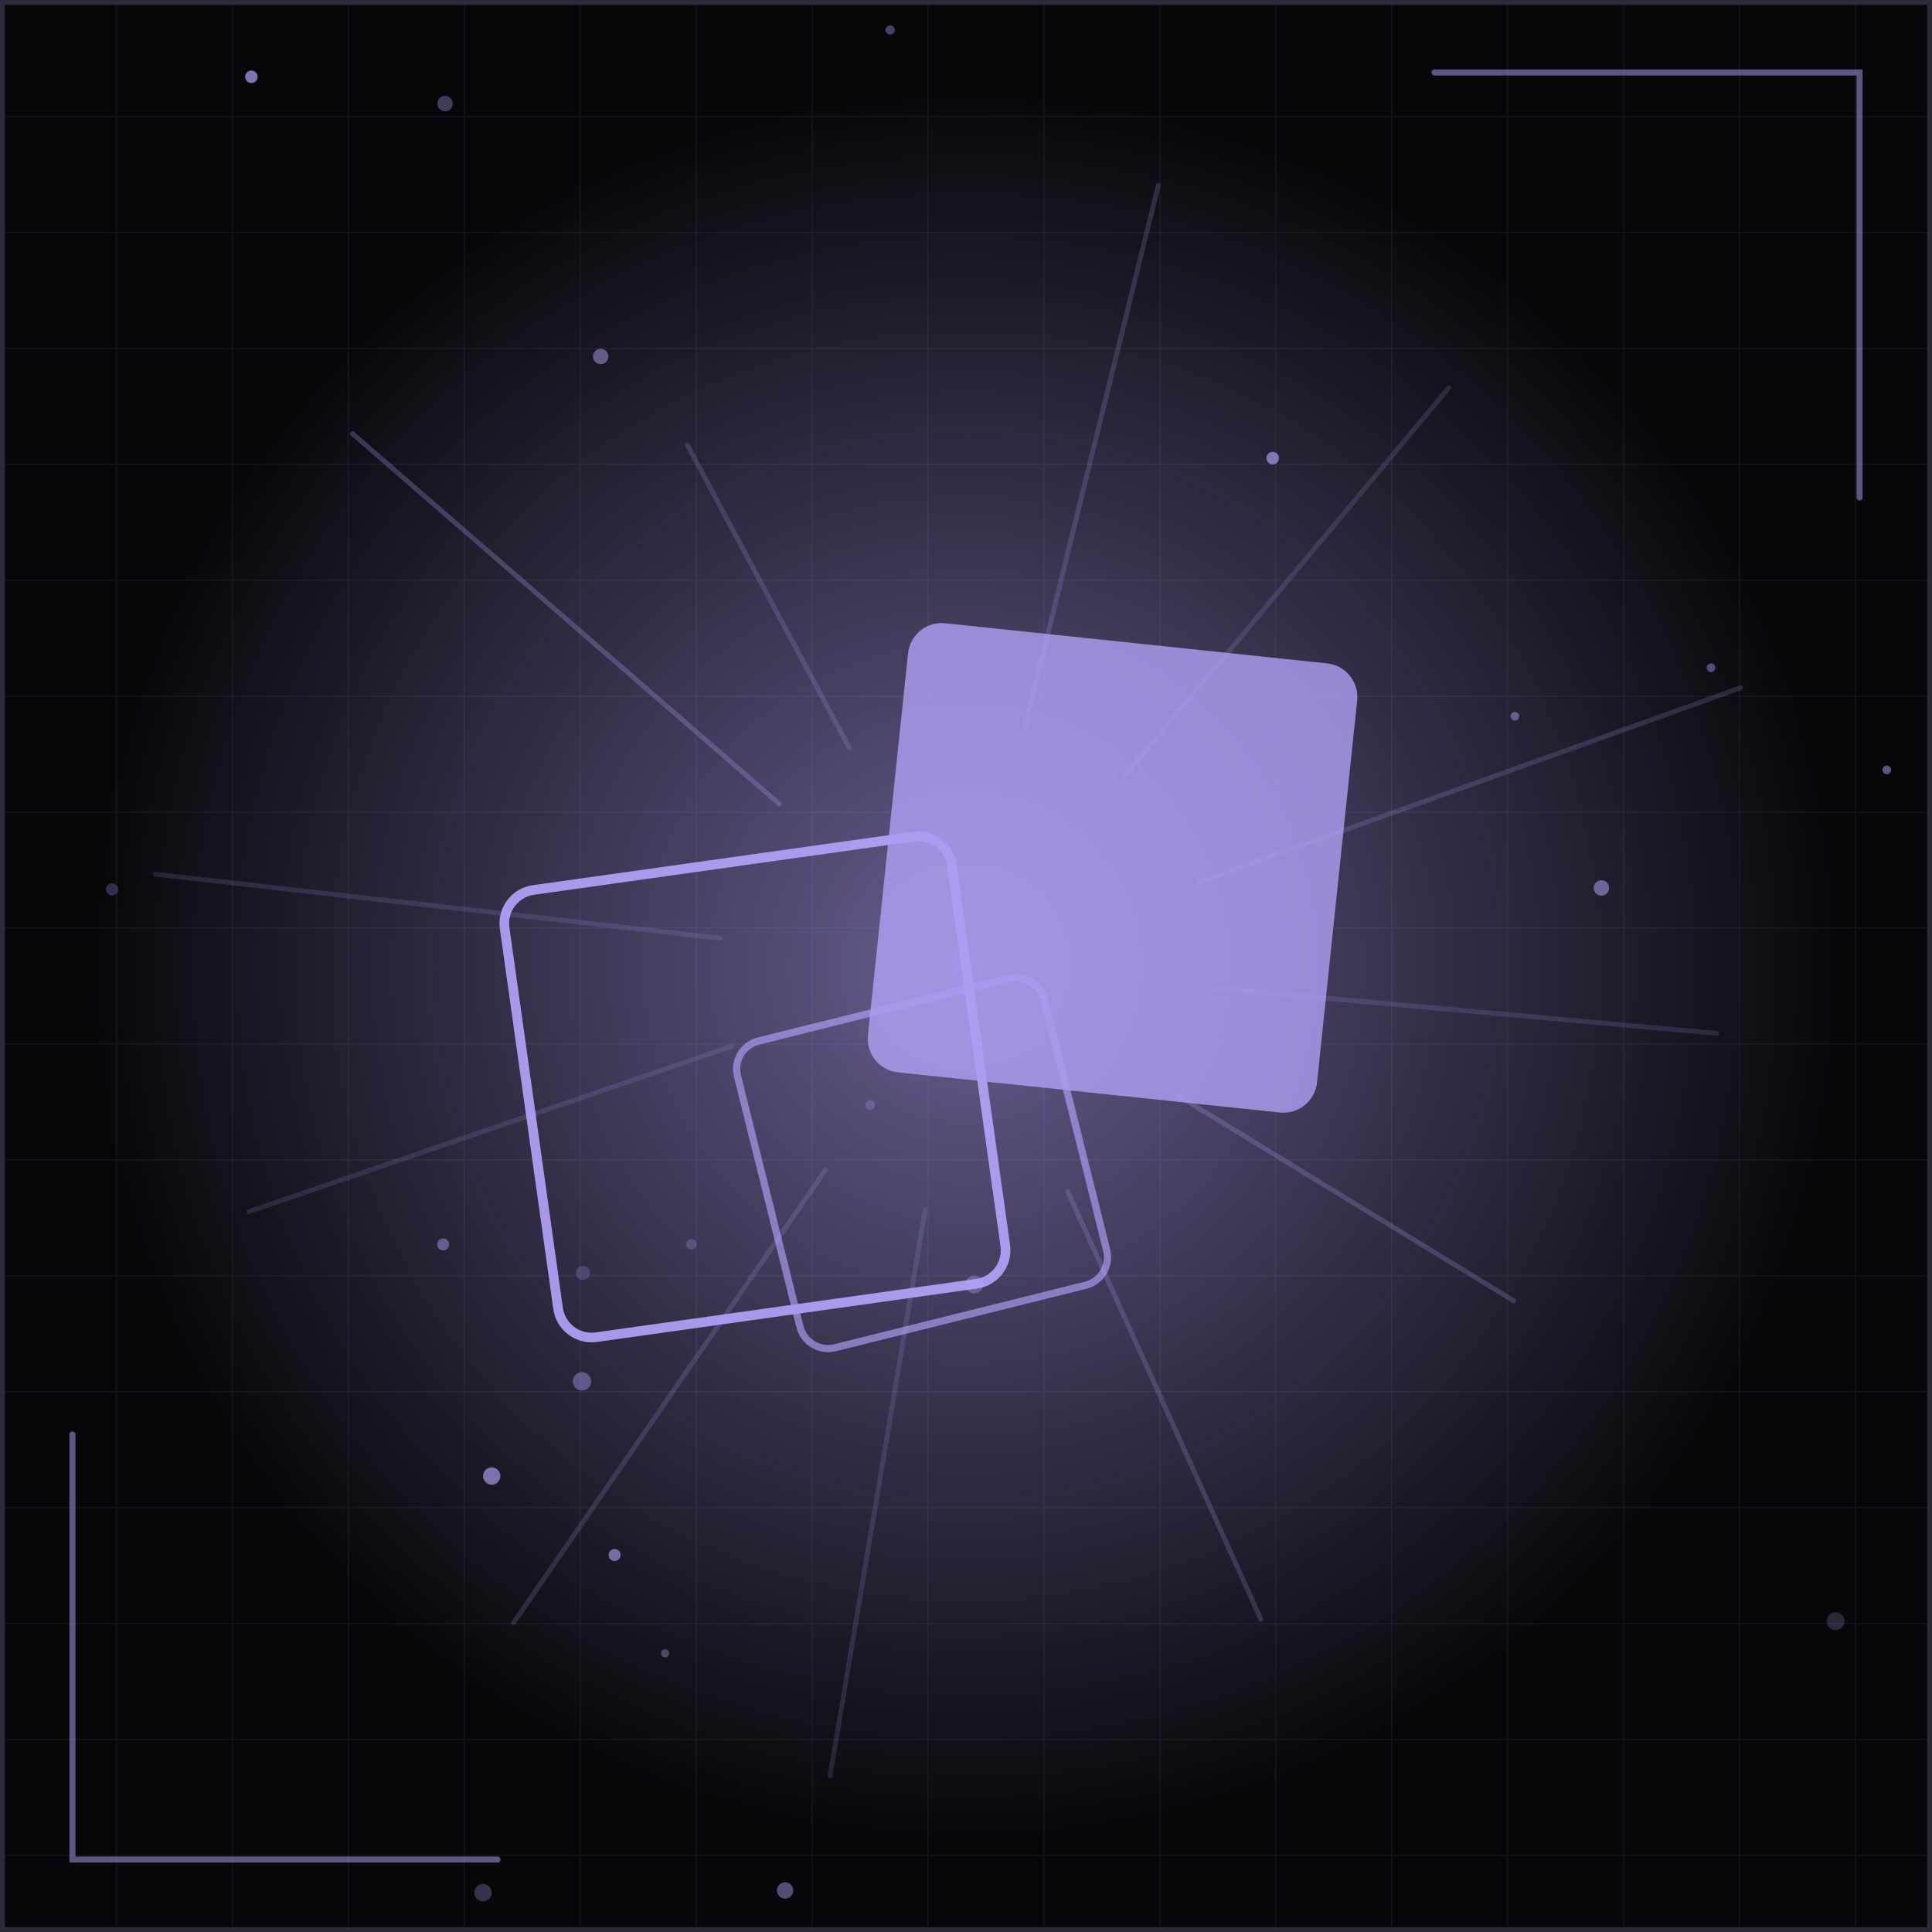
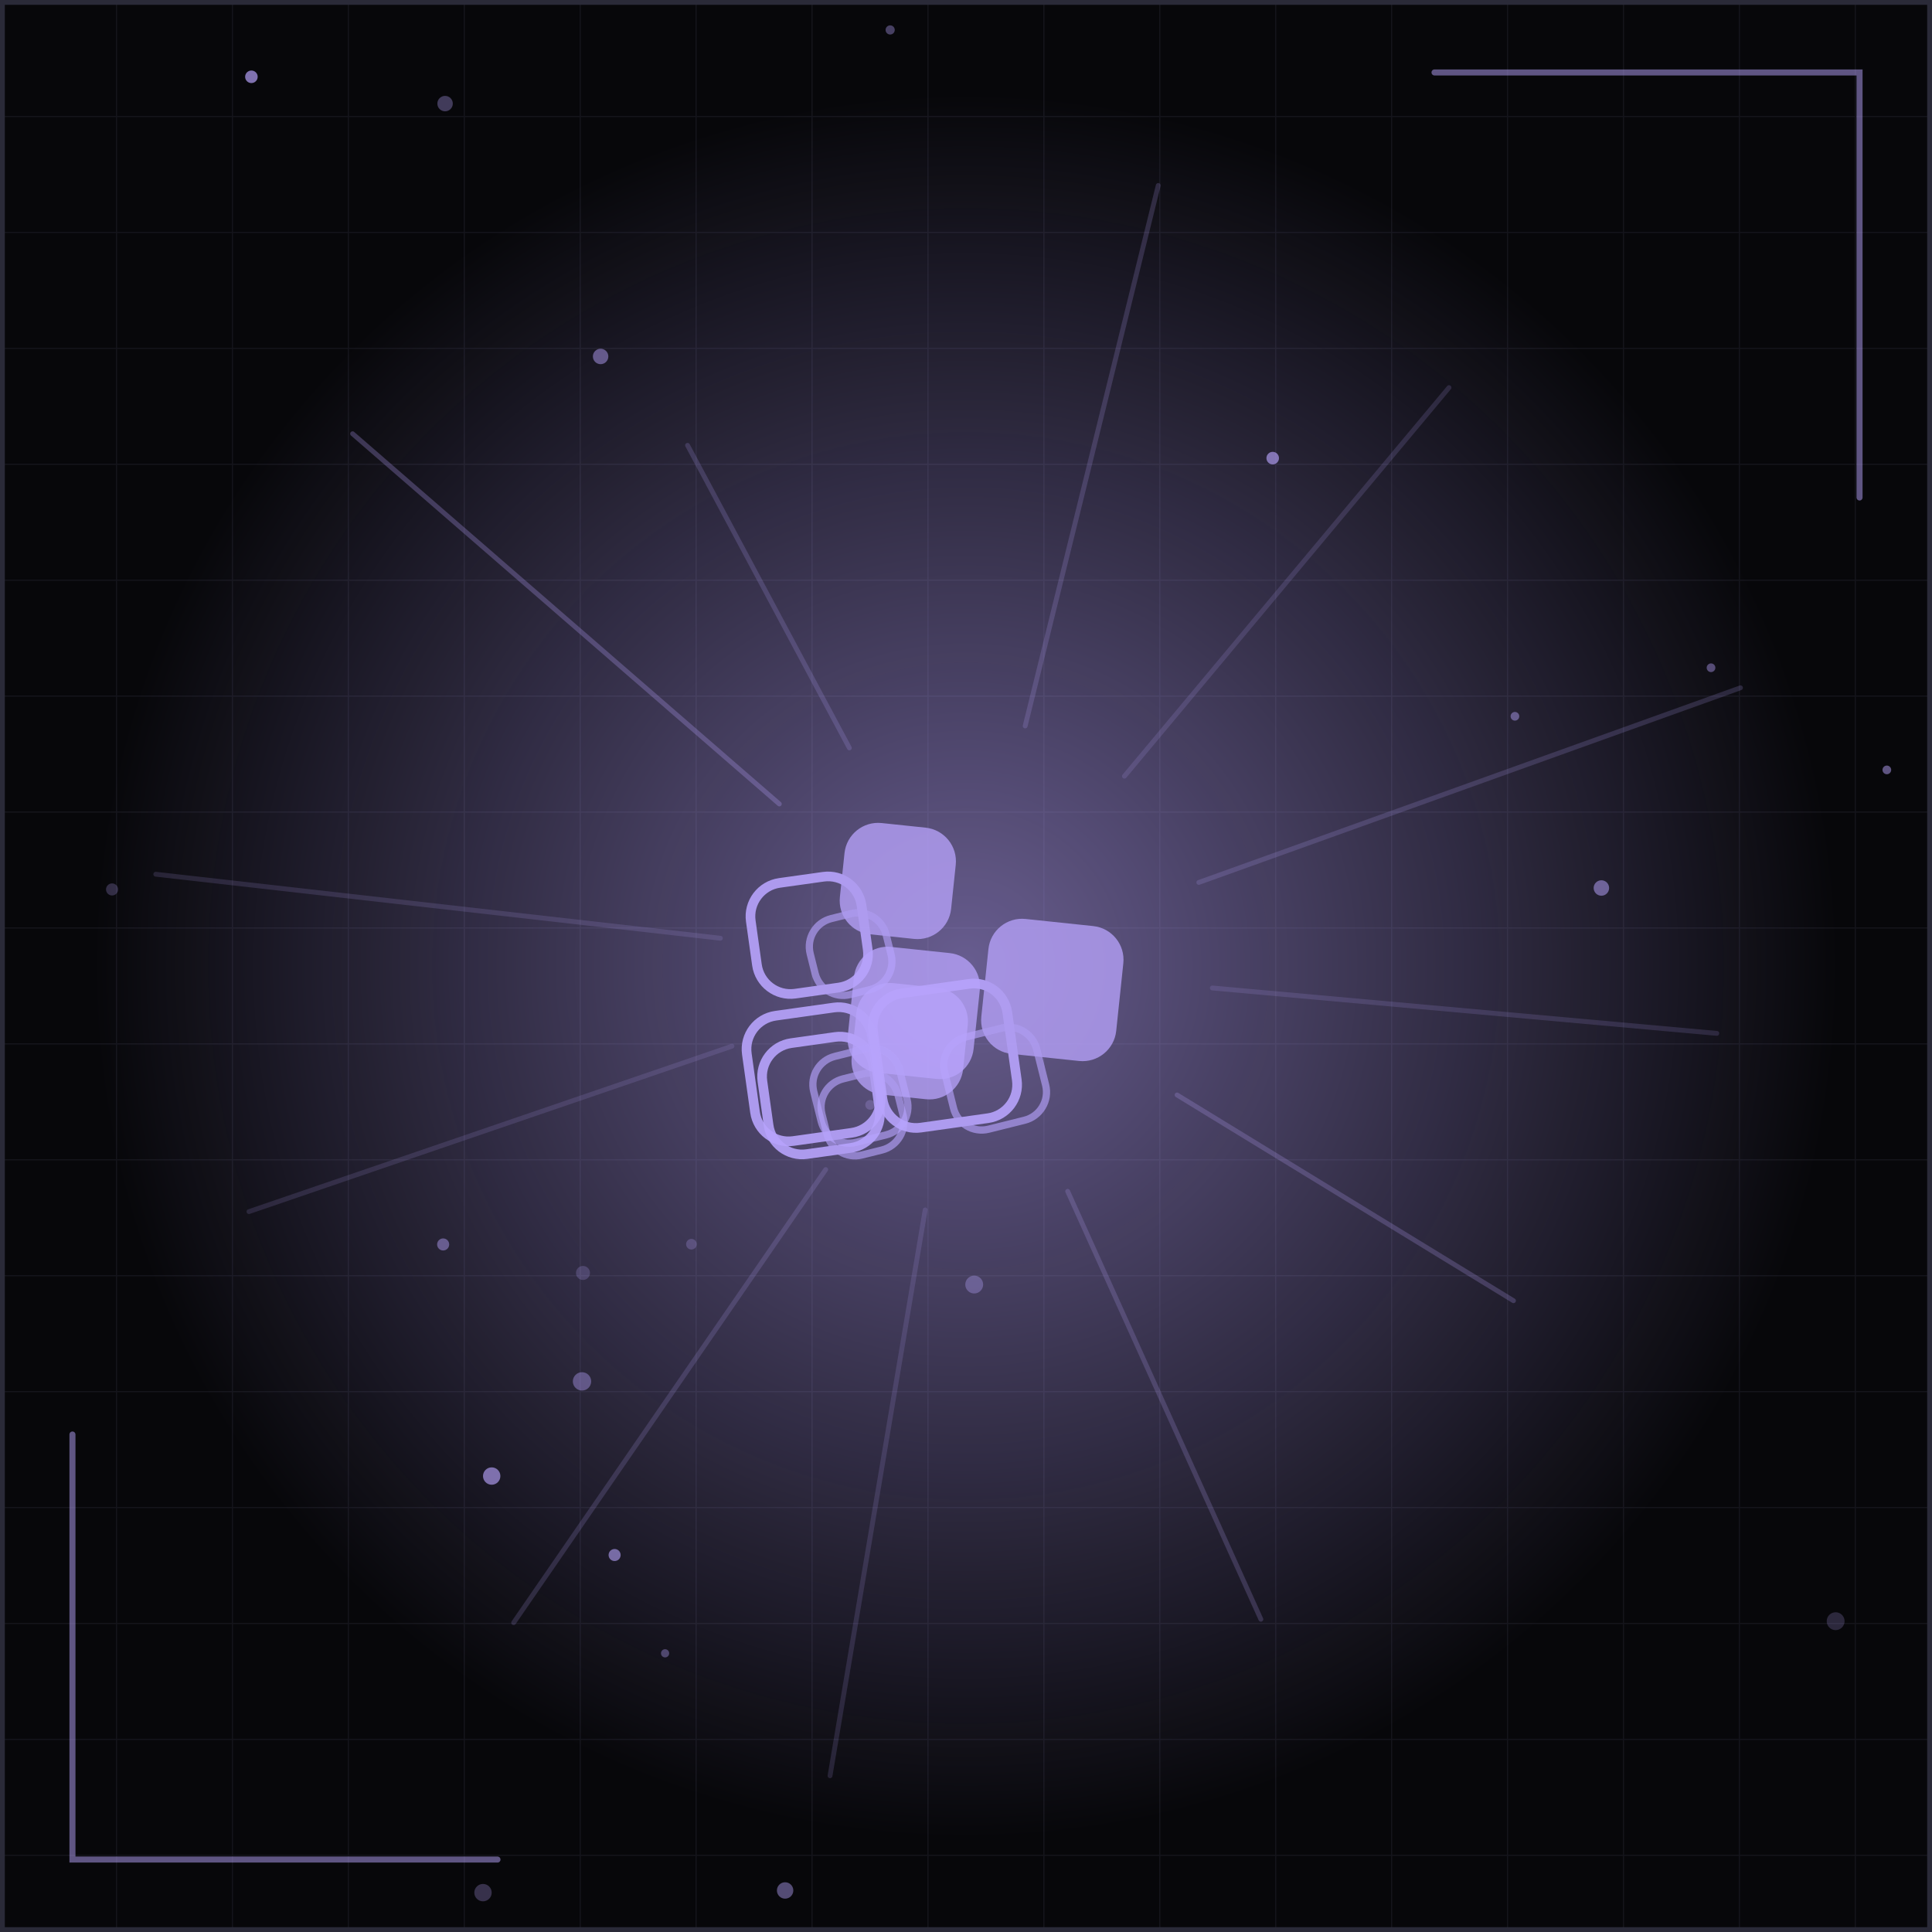
<svg xmlns="http://www.w3.org/2000/svg" width="800" height="800" viewBox="0 0 800 800">
  <rect width="800" height="800" fill="#07070a" />
  <defs>
    <pattern id="grid" width="48" height="48" patternUnits="userSpaceOnUse">
      <path d="M 48 0 L 0 0 0 48" fill="none" stroke="#2a2a38" stroke-width="1" opacity="0.35" />
    </pattern>
  </defs>
  <rect width="800" height="800" fill="url(#grid)" />
  <defs>
    <radialGradient id="glow1" cx="50%" cy="50%" r="50%">
      <stop offset="0%" stop-color="#b7a3fc" stop-opacity="0.55" />
      <stop offset="100%" stop-color="#b7a3fc" stop-opacity="0" />
    </radialGradient>
  </defs>
  <circle cx="400" cy="400" r="360" fill="url(#glow1)" />
  <g opacity="0.4" stroke="#b7a3fc" stroke-width="2" stroke-linecap="round">
    <line x1="502.0" y1="409.1" x2="710.9" y2="427.9" opacity="0.39" />
    <line x1="487.4" y1="453.4" x2="626.7" y2="538.6" opacity="0.57" />
    <line x1="442.1" y1="493.3" x2="522.1" y2="670.5" opacity="0.50" />
    <line x1="383.1" y1="501.0" x2="343.7" y2="735.3" opacity="0.39" />
    <line x1="341.9" y1="484.3" x2="212.7" y2="671.9" opacity="0.44" />
    <line x1="303.1" y1="433.2" x2="103.1" y2="501.7" opacity="0.37" />
    <line x1="298.3" y1="388.5" x2="64.5" y2="362.0" opacity="0.38" />
    <line x1="322.7" y1="332.9" x2="146.0" y2="179.6" opacity="0.68" />
    <line x1="351.7" y1="309.7" x2="284.7" y2="184.4" opacity="0.47" />
    <line x1="424.5" y1="300.6" x2="479.6" y2="76.8" opacity="0.48" />
    <line x1="465.6" y1="321.4" x2="600.0" y2="160.5" opacity="0.40" />
    <line x1="496.4" y1="365.4" x2="720.7" y2="284.8" opacity="0.45" />
  </g>
  <circle cx="286.3" cy="515.2" r="2.2" fill="#b7a3fc" opacity="0.25" />
  <circle cx="183.5" cy="515.3" r="2.5" fill="#b7a3fc" opacity="0.45" />
  <circle cx="403.4" cy="531.9" r="3.7" fill="#b7a3fc" opacity="0.34" />
  <circle cx="254.5" cy="643.9" r="2.5" fill="#b7a3fc" opacity="0.59" />
  <circle cx="527.0" cy="189.7" r="2.6" fill="#b7a3fc" opacity="0.64" />
  <circle cx="203.6" cy="611.2" r="3.6" fill="#b7a3fc" opacity="0.63" />
  <circle cx="104.1" cy="31.8" r="2.6" fill="#b7a3fc" opacity="0.68" />
  <circle cx="663.1" cy="367.7" r="3.2" fill="#b7a3fc" opacity="0.52" />
  <circle cx="241.0" cy="572.0" r="3.8" fill="#b7a3fc" opacity="0.40" />
  <circle cx="368.6" cy="12.4" r="1.9" fill="#b7a3fc" opacity="0.37" />
  <circle cx="325.1" cy="782.8" r="3.4" fill="#b7a3fc" opacity="0.44" />
  <circle cx="248.7" cy="147.6" r="3.2" fill="#b7a3fc" opacity="0.48" />
  <circle cx="781.3" cy="318.8" r="1.8" fill="#b7a3fc" opacity="0.49" />
  <circle cx="46.4" cy="368.3" r="2.5" fill="#b7a3fc" opacity="0.24" />
  <circle cx="760.1" cy="671.3" r="3.7" fill="#b7a3fc" opacity="0.21" />
  <circle cx="275.4" cy="684.6" r="1.7" fill="#b7a3fc" opacity="0.36" />
  <circle cx="360.3" cy="457.5" r="2.0" fill="#b7a3fc" opacity="0.24" />
  <circle cx="708.5" cy="276.5" r="1.8" fill="#b7a3fc" opacity="0.42" />
  <circle cx="184.3" cy="42.9" r="3.2" fill="#b7a3fc" opacity="0.33" />
  <circle cx="200.0" cy="783.7" r="3.6" fill="#b7a3fc" opacity="0.27" />
  <circle cx="627.3" cy="296.6" r="1.8" fill="#b7a3fc" opacity="0.45" />
  <circle cx="241.4" cy="527.1" r="2.9" fill="#b7a3fc" opacity="0.22" />
-   <g transform="translate(400 400)" opacity="0.9">
-     <rect x="-187" y="-56.1" width="187" height="187" rx="14" fill="none" stroke="#b7a3fc" stroke-width="4" transform="rotate(-8)" />
-     <rect x="-37.4" y="-140.25" width="187" height="187" rx="14" fill="#b7a3fc" opacity="0.85" transform="rotate(6)" />
-     <rect x="-102.85" y="9.35" width="130.9" height="130.9" rx="12" fill="none" stroke="#b7a3fc" stroke-width="3" opacity="0.7" transform="rotate(-14)" />
+   <g transform="translate(361.639 441.2144)" opacity="0.9">
+     <rect x="-46.402" y="-13.921" width="46.402" height="46.402" rx="14" fill="none" stroke="#b7a3fc" stroke-width="4" transform="rotate(-8)" />
+     <rect x="-9.28" y="-34.802" width="46.402" height="46.402" rx="14" fill="#b7a3fc" opacity="0.85" transform="rotate(6)" />
+     <rect x="-25.521" y="2.32" width="32.481" height="32.481" rx="12" fill="none" stroke="#b7a3fc" stroke-width="3" opacity="0.7" transform="rotate(-14)" />
+   </g>
+   <g transform="translate(417.5167 422.1289)" opacity="0.9">
+     <rect x="-56.168" y="-16.85" width="56.168" height="56.168" rx="14" fill="none" stroke="#b7a3fc" stroke-width="4" transform="rotate(-8)" />
+     <rect x="-11.234" y="-42.126" width="56.168" height="56.168" rx="14" fill="#b7a3fc" opacity="0.85" transform="rotate(6)" />
+     <rect x="-30.892" y="2.808" width="39.317" height="39.317" rx="12" fill="none" stroke="#b7a3fc" stroke-width="3" opacity="0.7" transform="rotate(-14)" />
+   </g>
+   <g transform="translate(361.3742 430.8131)" opacity="0.9">
+     <rect x="-52.396" y="-15.719" width="52.396" height="52.396" rx="14" fill="none" stroke="#b7a3fc" stroke-width="4" transform="rotate(-8)" />
+     <rect x="-10.479" y="-39.297" width="52.396" height="52.396" rx="14" fill="#b7a3fc" opacity="0.85" transform="rotate(6)" />
+     <rect x="-28.818" y="2.62" width="36.677" height="36.677" rx="12" fill="none" stroke="#b7a3fc" stroke-width="3" opacity="0.7" transform="rotate(-14)" />
+   </g>
+   <g transform="translate(356.7357 374.8561)" opacity="0.9">
+     <rect x="-46.316" y="-13.895" width="46.316" height="46.316" rx="14" fill="none" stroke="#b7a3fc" stroke-width="4" transform="rotate(-8)" />
+     <rect x="-9.263" y="-34.737" width="46.316" height="46.316" rx="14" fill="#b7a3fc" opacity="0.85" transform="rotate(6)" />
+     <rect x="-25.474" y="2.316" width="32.421" height="32.421" rx="12" fill="none" stroke="#b7a3fc" stroke-width="3" opacity="0.7" transform="rotate(-14)" />
  </g>
  <g opacity="0.5" stroke="#b7a3fc" stroke-width="2.5" stroke-linecap="round">
    <path d="M 594 30 L 770 30 L 770 206" fill="none" />
    <path d="M 30 594 L 30 770 L 206 770" fill="none" />
  </g>
  <rect x="1" y="1" width="798" height="798" fill="none" stroke="#2a2a38" stroke-width="2" />
</svg>
